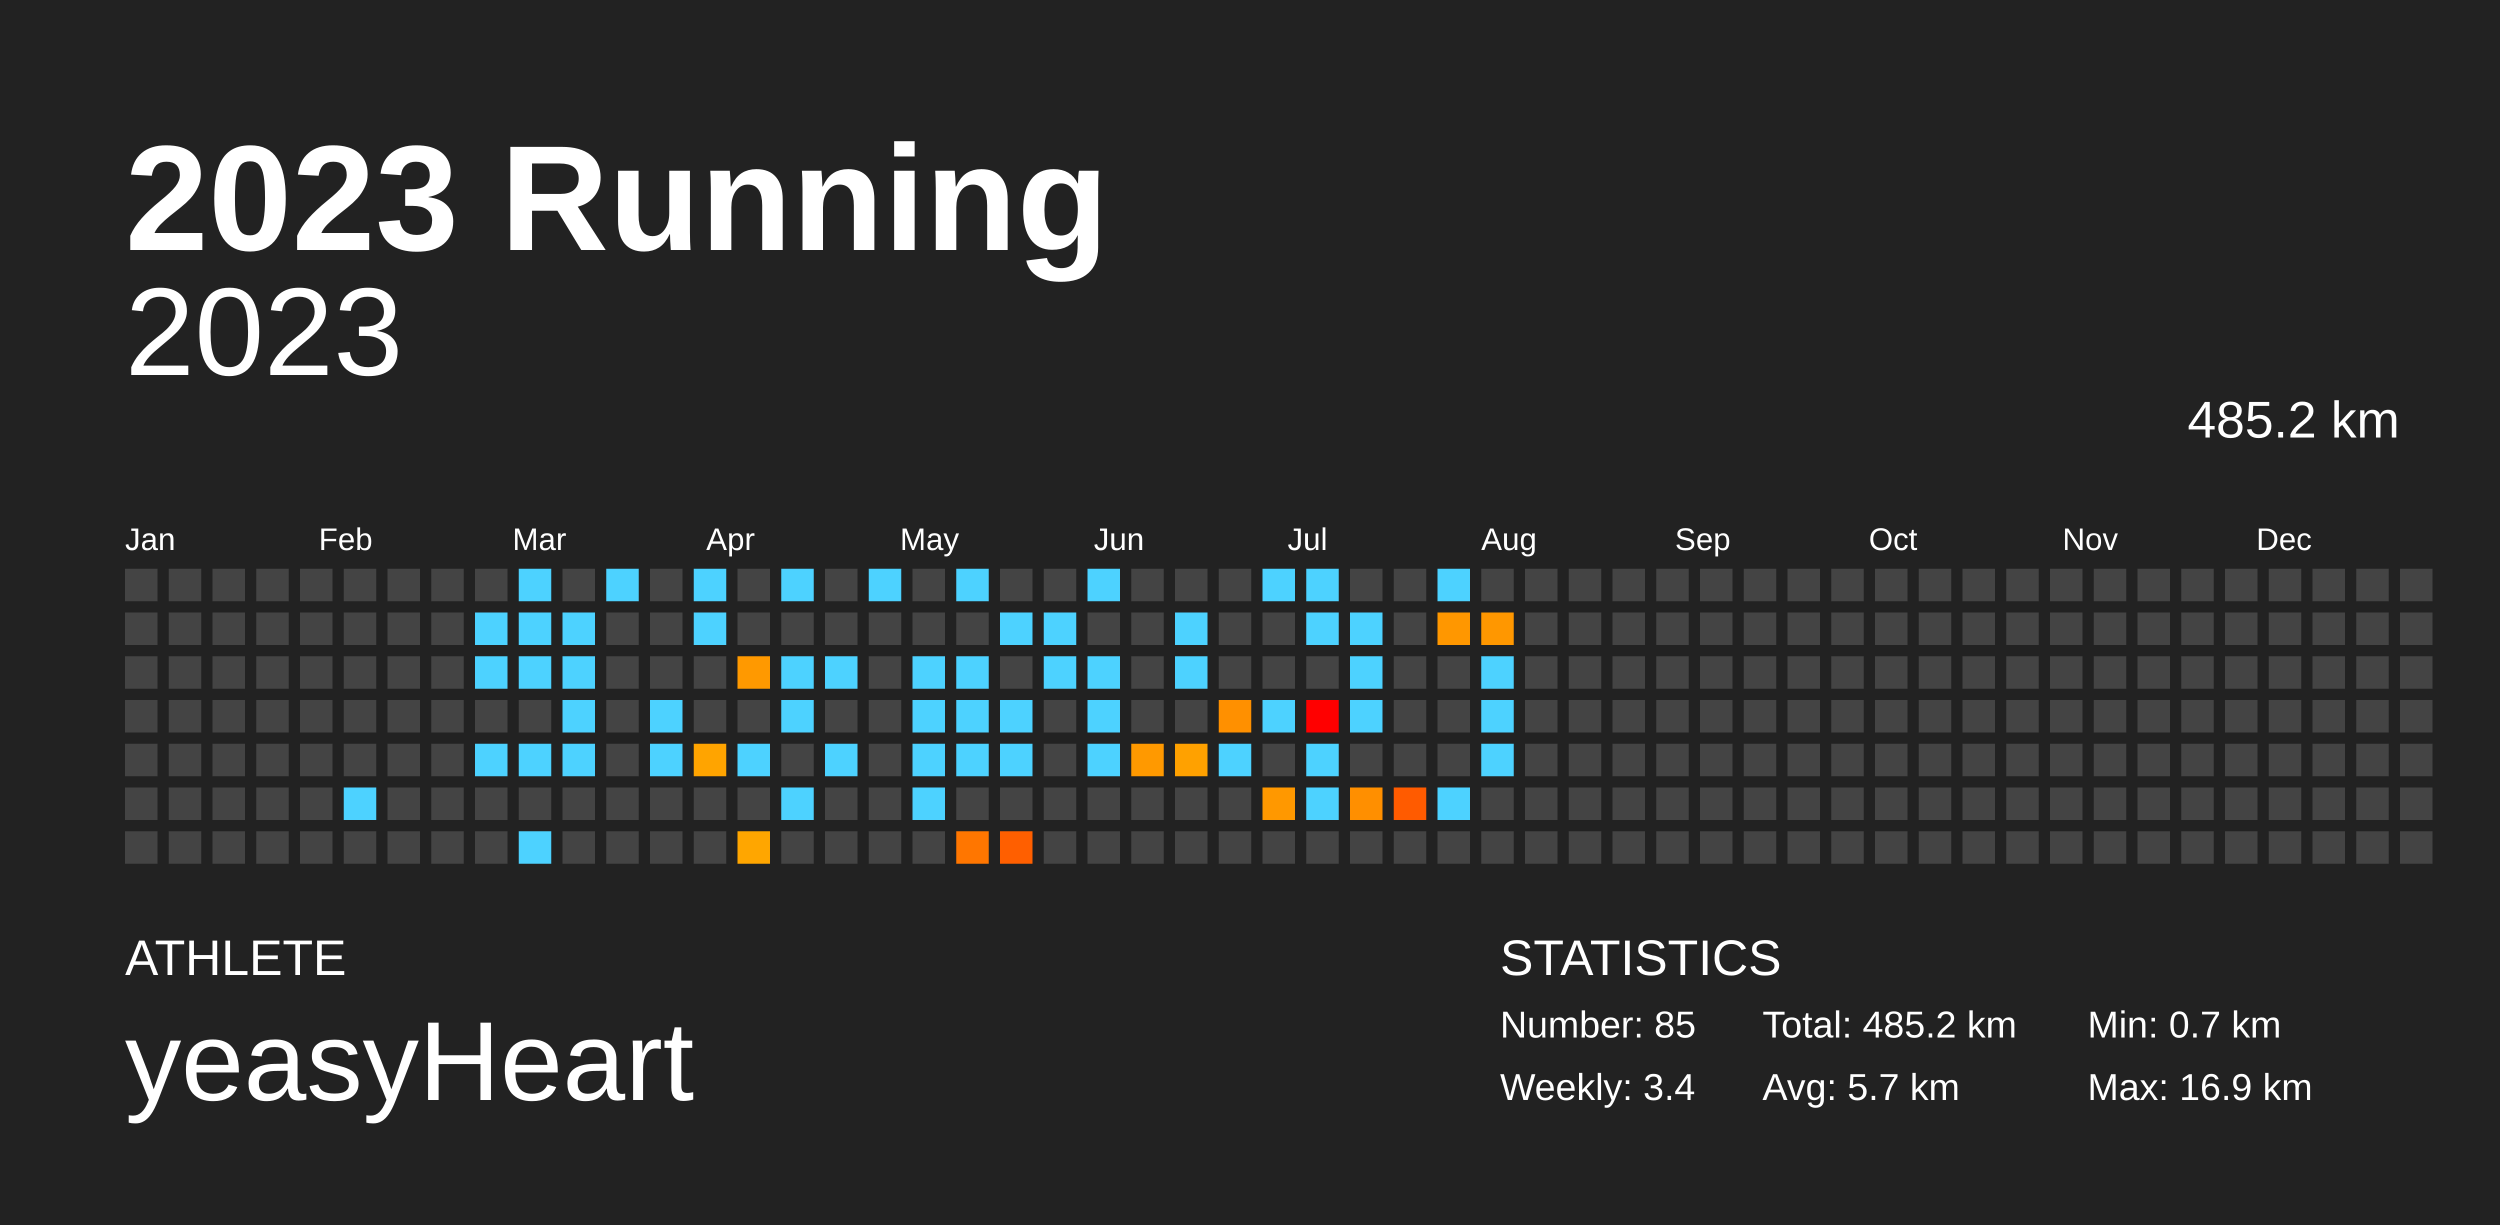
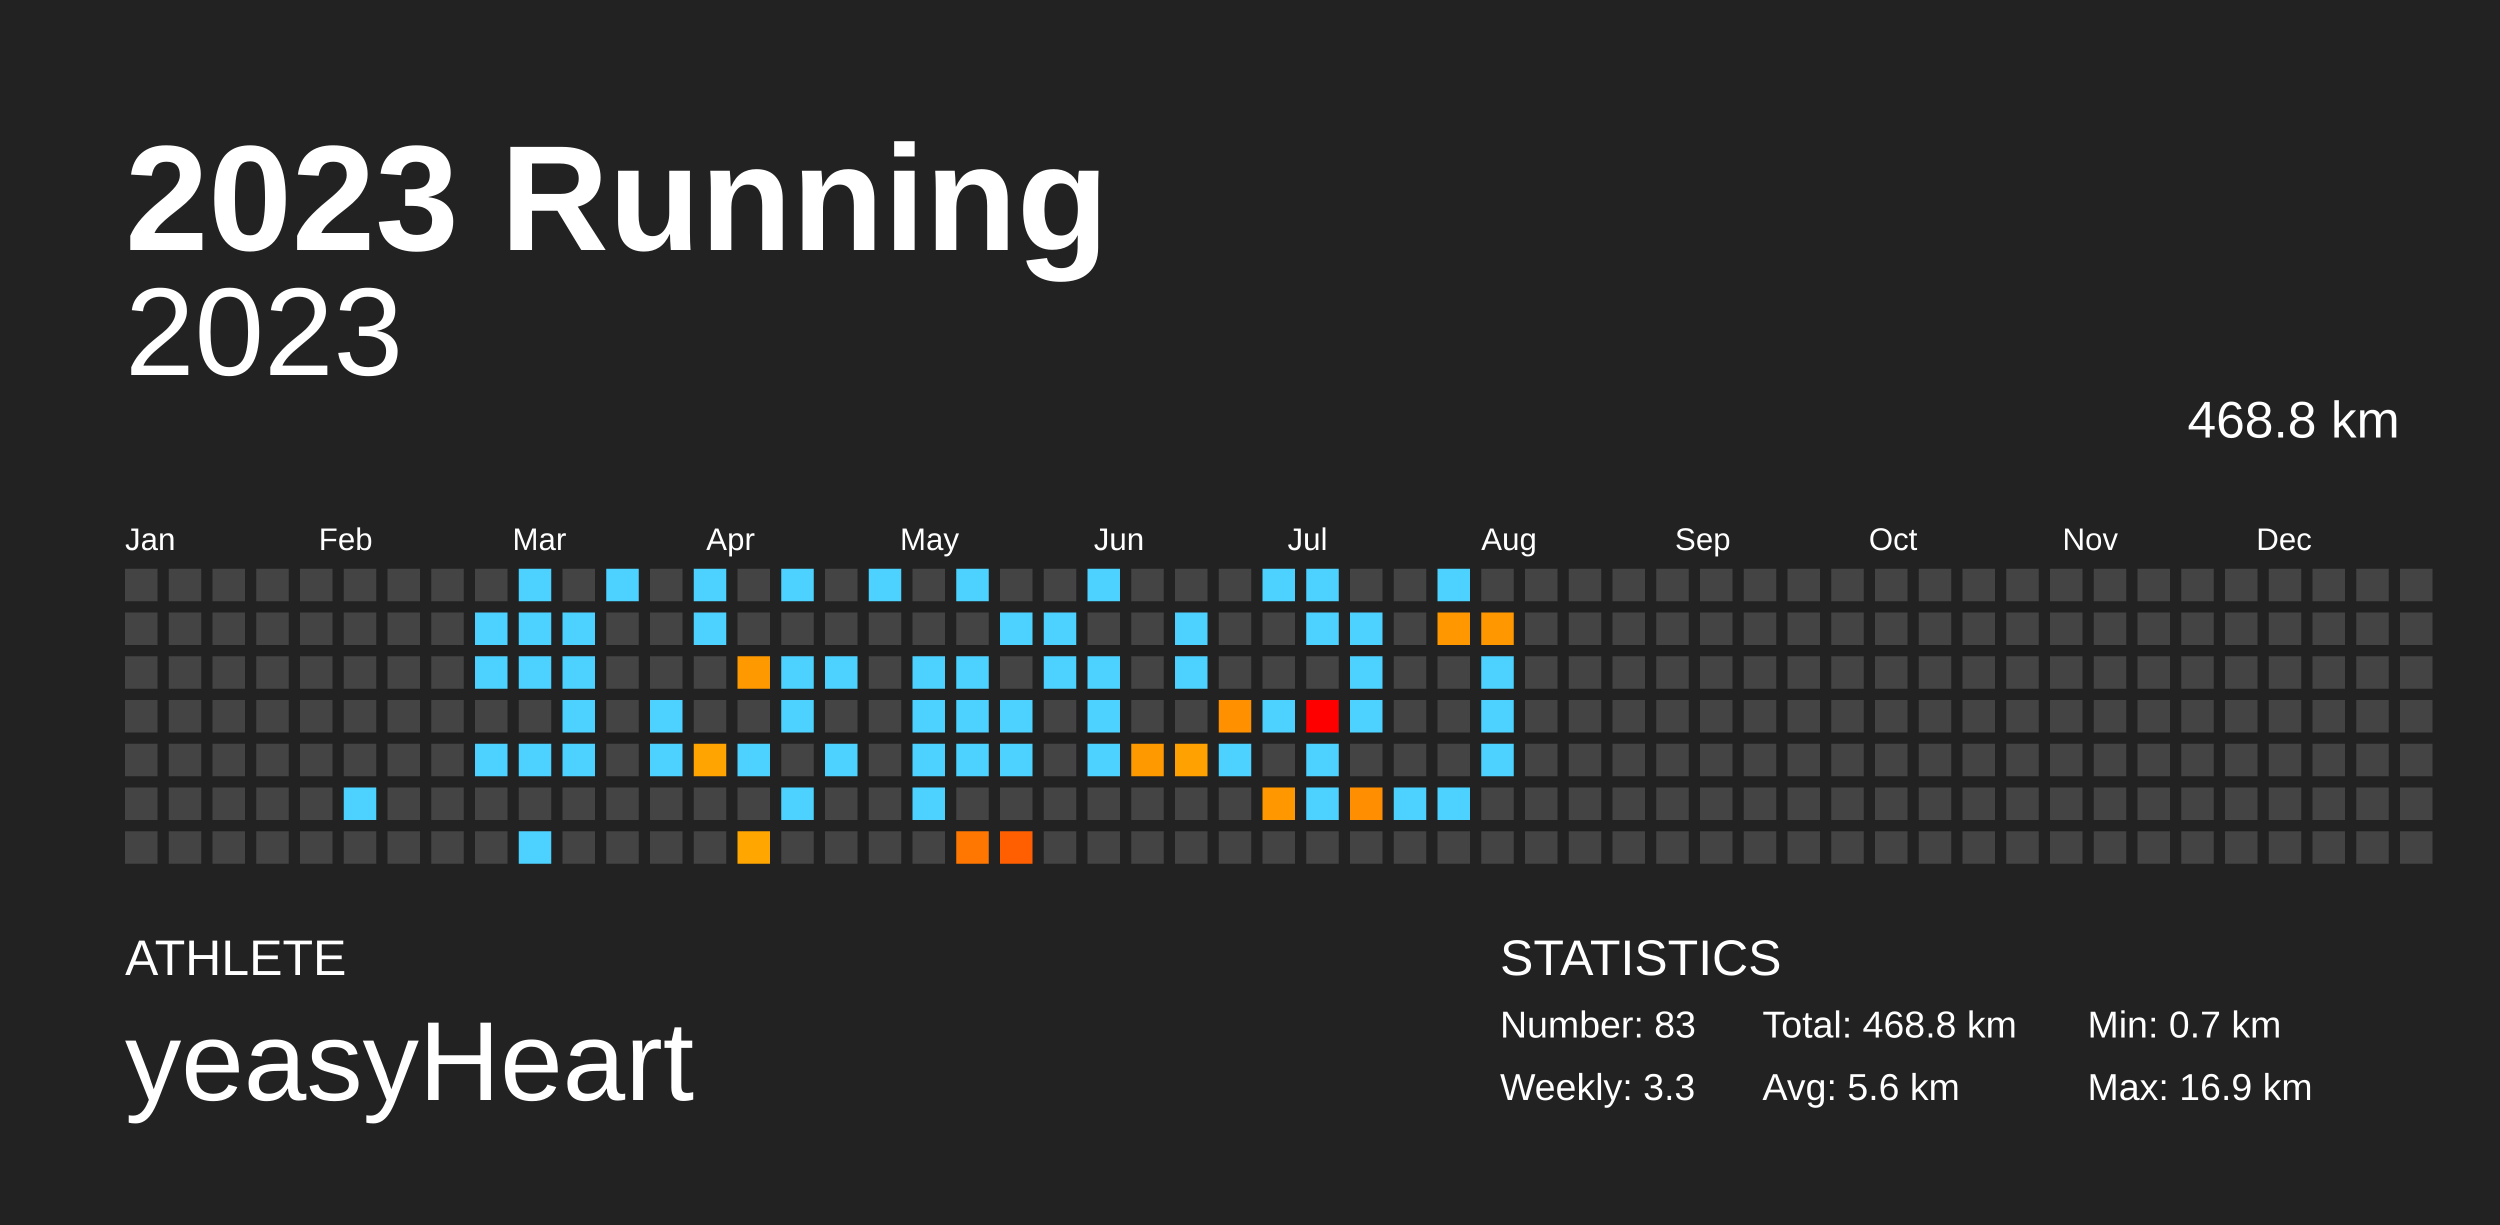
<svg xmlns="http://www.w3.org/2000/svg" baseProfile="full" height="98mm" version="1.1" viewBox="0,0,200,98" width="200mm">
  <defs />
  <rect fill="#222222" height="98" width="200" x="0" y="0" />
  <text fill="#FFFFFF" style="font-size:12px; font-family:Arial; font-weight:bold;" x="10" y="20">2023 Running</text>
  <text fill="#FFFFFF" style="font-size:4px; font-family:Arial" x="10" y="78">ATHLETE</text>
  <text fill="#FFFFFF" style="font-size:9px; font-family:Arial" x="10" y="88">yeasyHeart</text>
  <text fill="#FFFFFF" style="font-size:4px; font-family:Arial" x="120" y="78">STATISTICS</text>
-   <text fill="#FFFFFF" style="font-size:3px; font-family:Arial" x="120" y="83">Number: 85</text>
-   <text fill="#FFFFFF" style="font-size:3px; font-family:Arial" x="120" y="88">Weekly: 3.4</text>
-   <text fill="#FFFFFF" style="font-size:3px; font-family:Arial" x="141" y="83">Total: 485.2 km</text>
-   <text fill="#FFFFFF" style="font-size:3px; font-family:Arial" x="141" y="88">Avg: 5.7 km</text>
+   <text fill="#FFFFFF" style="font-size:3px; font-family:Arial" x="120" y="83">Number: 83</text>
+   <text fill="#FFFFFF" style="font-size:3px; font-family:Arial" x="120" y="88">Weekly: 3.3</text>
+   <text fill="#FFFFFF" style="font-size:3px; font-family:Arial" x="141" y="83">Total: 468.8 km</text>
+   <text fill="#FFFFFF" style="font-size:3px; font-family:Arial" x="141" y="88">Avg: 5.6 km</text>
  <text fill="#FFFFFF" style="font-size:3px; font-family:Arial" x="167" y="83">Min: 0.7 km</text>
  <text fill="#FFFFFF" style="font-size:3px; font-family:Arial" x="167" y="88">Max: 16.9 km</text>
  <text alignment-baseline="hanging" fill="#FFFFFF" style="font-size:10.0px; font-family:Arial;" x="10" y="30">2023</text>
-   <text alignment-baseline="hanging" fill="#FFFFFF" style="font-size:4.125px; font-family:Arial;" x="175" y="35">485.2 km</text>
+   <text alignment-baseline="hanging" fill="#FFFFFF" style="font-size:4.125px; font-family:Arial;" x="175" y="35">468.8 km</text>
  <text fill="#FFFFFF" style="font-size:2.5px; font-family:Arial" x="10.0" y="44">Jan</text>
  <text fill="#FFFFFF" style="font-size:2.5px; font-family:Arial" x="25.5" y="44">Feb</text>
  <text fill="#FFFFFF" style="font-size:2.5px; font-family:Arial" x="41.0" y="44">Mar</text>
  <text fill="#FFFFFF" style="font-size:2.5px; font-family:Arial" x="56.5" y="44">Apr</text>
  <text fill="#FFFFFF" style="font-size:2.5px; font-family:Arial" x="72.0" y="44">May</text>
  <text fill="#FFFFFF" style="font-size:2.5px; font-family:Arial" x="87.5" y="44">Jun</text>
  <text fill="#FFFFFF" style="font-size:2.5px; font-family:Arial" x="103.0" y="44">Jul</text>
  <text fill="#FFFFFF" style="font-size:2.5px; font-family:Arial" x="118.5" y="44">Aug</text>
  <text fill="#FFFFFF" style="font-size:2.5px; font-family:Arial" x="134.0" y="44">Sep</text>
  <text fill="#FFFFFF" style="font-size:2.5px; font-family:Arial" x="149.5" y="44">Oct</text>
  <text fill="#FFFFFF" style="font-size:2.5px; font-family:Arial" x="165.0" y="44">Nov</text>
  <text fill="#FFFFFF" style="font-size:2.5px; font-family:Arial" x="180.5" y="44">Dec</text>
  <rect fill="#444444" height="2.6" width="2.6" x="10.0" y="45.5" />
  <rect fill="#444444" height="2.6" width="2.6" x="10.0" y="49.0" />
  <rect fill="#444444" height="2.6" width="2.6" x="10.0" y="52.5" />
  <rect fill="#444444" height="2.6" width="2.6" x="10.0" y="56.0" />
  <rect fill="#444444" height="2.6" width="2.6" x="10.0" y="59.5" />
  <rect fill="#444444" height="2.6" width="2.6" x="10.0" y="63.0" />
  <rect fill="#444444" height="2.6" width="2.6" x="10.0" y="66.5" />
  <rect fill="#444444" height="2.6" width="2.6" x="13.5" y="45.5" />
  <rect fill="#444444" height="2.6" width="2.6" x="13.5" y="49.0" />
  <rect fill="#444444" height="2.6" width="2.6" x="13.5" y="52.5" />
  <rect fill="#444444" height="2.6" width="2.6" x="13.5" y="56.0" />
  <rect fill="#444444" height="2.6" width="2.6" x="13.5" y="59.5" />
  <rect fill="#444444" height="2.6" width="2.6" x="13.5" y="63.0" />
  <rect fill="#444444" height="2.6" width="2.6" x="13.5" y="66.5" />
  <rect fill="#444444" height="2.6" width="2.6" x="17.0" y="45.5" />
  <rect fill="#444444" height="2.6" width="2.6" x="17.0" y="49.0" />
  <rect fill="#444444" height="2.6" width="2.6" x="17.0" y="52.5" />
  <rect fill="#444444" height="2.6" width="2.6" x="17.0" y="56.0" />
  <rect fill="#444444" height="2.6" width="2.6" x="17.0" y="59.5" />
  <rect fill="#444444" height="2.6" width="2.6" x="17.0" y="63.0" />
  <rect fill="#444444" height="2.6" width="2.6" x="17.0" y="66.5" />
  <rect fill="#444444" height="2.6" width="2.6" x="20.5" y="45.5" />
  <rect fill="#444444" height="2.6" width="2.6" x="20.5" y="49.0" />
  <rect fill="#444444" height="2.6" width="2.6" x="20.5" y="52.5" />
  <rect fill="#444444" height="2.6" width="2.6" x="20.5" y="56.0" />
  <rect fill="#444444" height="2.6" width="2.6" x="20.5" y="59.5" />
  <rect fill="#444444" height="2.6" width="2.6" x="20.5" y="63.0" />
  <rect fill="#444444" height="2.6" width="2.6" x="20.5" y="66.5" />
  <rect fill="#444444" height="2.6" width="2.6" x="24.0" y="45.5" />
  <rect fill="#444444" height="2.6" width="2.6" x="24.0" y="49.0" />
  <rect fill="#444444" height="2.6" width="2.6" x="24.0" y="52.5" />
  <rect fill="#444444" height="2.6" width="2.6" x="24.0" y="56.0" />
  <rect fill="#444444" height="2.6" width="2.6" x="24.0" y="59.5" />
  <rect fill="#444444" height="2.6" width="2.6" x="24.0" y="63.0" />
  <rect fill="#444444" height="2.6" width="2.6" x="24.0" y="66.5" />
  <rect fill="#444444" height="2.6" width="2.6" x="27.5" y="45.5" />
  <rect fill="#444444" height="2.6" width="2.6" x="27.5" y="49.0" />
  <rect fill="#444444" height="2.6" width="2.6" x="27.5" y="52.5" />
  <rect fill="#444444" height="2.6" width="2.6" x="27.5" y="56.0" />
  <rect fill="#444444" height="2.6" width="2.6" x="27.5" y="59.5" />
  <rect fill="#4dd2ff" height="2.6" width="2.6" x="27.5" y="63.0" />
  <rect fill="#444444" height="2.6" width="2.6" x="27.5" y="66.5" />
  <rect fill="#444444" height="2.6" width="2.6" x="31.0" y="45.5" />
  <rect fill="#444444" height="2.6" width="2.6" x="31.0" y="49.0" />
  <rect fill="#444444" height="2.6" width="2.6" x="31.0" y="52.5" />
  <rect fill="#444444" height="2.6" width="2.6" x="31.0" y="56.0" />
  <rect fill="#444444" height="2.6" width="2.6" x="31.0" y="59.5" />
  <rect fill="#444444" height="2.6" width="2.6" x="31.0" y="63.0" />
  <rect fill="#444444" height="2.6" width="2.6" x="31.0" y="66.5" />
  <rect fill="#444444" height="2.6" width="2.6" x="34.5" y="45.5" />
  <rect fill="#444444" height="2.6" width="2.6" x="34.5" y="49.0" />
  <rect fill="#444444" height="2.6" width="2.6" x="34.5" y="52.5" />
  <rect fill="#444444" height="2.6" width="2.6" x="34.5" y="56.0" />
  <rect fill="#444444" height="2.6" width="2.6" x="34.5" y="59.5" />
  <rect fill="#444444" height="2.6" width="2.6" x="34.5" y="63.0" />
  <rect fill="#444444" height="2.6" width="2.6" x="34.5" y="66.5" />
  <rect fill="#444444" height="2.6" width="2.6" x="38.0" y="45.5" />
  <rect fill="#4dd2ff" height="2.6" width="2.6" x="38.0" y="49.0" />
  <rect fill="#4dd2ff" height="2.6" width="2.6" x="38.0" y="52.5" />
  <rect fill="#444444" height="2.6" width="2.6" x="38.0" y="56.0" />
  <rect fill="#4dd2ff" height="2.6" width="2.6" x="38.0" y="59.5" />
  <rect fill="#444444" height="2.6" width="2.6" x="38.0" y="63.0" />
  <rect fill="#444444" height="2.6" width="2.6" x="38.0" y="66.5" />
  <rect fill="#4dd2ff" height="2.6" width="2.6" x="41.5" y="45.5" />
  <rect fill="#4dd2ff" height="2.6" width="2.6" x="41.5" y="49.0" />
  <rect fill="#4dd2ff" height="2.6" width="2.6" x="41.5" y="52.5" />
  <rect fill="#444444" height="2.6" width="2.6" x="41.5" y="56.0" />
  <rect fill="#4dd2ff" height="2.6" width="2.6" x="41.5" y="59.5" />
  <rect fill="#444444" height="2.6" width="2.6" x="41.5" y="63.0" />
  <rect fill="#4dd2ff" height="2.6" width="2.6" x="41.5" y="66.5" />
  <rect fill="#444444" height="2.6" width="2.6" x="45.0" y="45.5" />
  <rect fill="#4dd2ff" height="2.6" width="2.6" x="45.0" y="49.0" />
  <rect fill="#4dd2ff" height="2.6" width="2.6" x="45.0" y="52.5" />
  <rect fill="#4dd2ff" height="2.6" width="2.6" x="45.0" y="56.0" />
  <rect fill="#4dd2ff" height="2.6" width="2.6" x="45.0" y="59.5" />
  <rect fill="#444444" height="2.6" width="2.6" x="45.0" y="63.0" />
  <rect fill="#444444" height="2.6" width="2.6" x="45.0" y="66.5" />
  <rect fill="#4dd2ff" height="2.6" width="2.6" x="48.5" y="45.5" />
  <rect fill="#444444" height="2.6" width="2.6" x="48.5" y="49.0" />
  <rect fill="#444444" height="2.6" width="2.6" x="48.5" y="52.5" />
  <rect fill="#444444" height="2.6" width="2.6" x="48.5" y="56.0" />
  <rect fill="#444444" height="2.6" width="2.6" x="48.5" y="59.5" />
  <rect fill="#444444" height="2.6" width="2.6" x="48.5" y="63.0" />
  <rect fill="#444444" height="2.6" width="2.6" x="48.5" y="66.5" />
  <rect fill="#444444" height="2.6" width="2.6" x="52.0" y="45.5" />
  <rect fill="#444444" height="2.6" width="2.6" x="52.0" y="49.0" />
  <rect fill="#444444" height="2.6" width="2.6" x="52.0" y="52.5" />
  <rect fill="#4dd2ff" height="2.6" width="2.6" x="52.0" y="56.0" />
  <rect fill="#4dd2ff" height="2.6" width="2.6" x="52.0" y="59.5" />
  <rect fill="#444444" height="2.6" width="2.6" x="52.0" y="63.0" />
  <rect fill="#444444" height="2.6" width="2.6" x="52.0" y="66.5" />
  <rect fill="#4dd2ff" height="2.6" width="2.6" x="55.5" y="45.5" />
  <rect fill="#4dd2ff" height="2.6" width="2.6" x="55.5" y="49.0" />
  <rect fill="#444444" height="2.6" width="2.6" x="55.5" y="52.5" />
  <rect fill="#444444" height="2.6" width="2.6" x="55.5" y="56.0" />
  <rect fill="#ffa400" height="2.6" width="2.6" x="55.5" y="59.5" />
  <rect fill="#444444" height="2.6" width="2.6" x="55.5" y="63.0" />
  <rect fill="#444444" height="2.6" width="2.6" x="55.5" y="66.5" />
  <rect fill="#444444" height="2.6" width="2.6" x="59.0" y="45.5" />
  <rect fill="#444444" height="2.6" width="2.6" x="59.0" y="49.0" />
  <rect fill="#ff9900" height="2.6" width="2.6" x="59.0" y="52.5" />
  <rect fill="#444444" height="2.6" width="2.6" x="59.0" y="56.0" />
  <rect fill="#4dd2ff" height="2.6" width="2.6" x="59.0" y="59.5" />
  <rect fill="#444444" height="2.6" width="2.6" x="59.0" y="63.0" />
  <rect fill="#ffa600" height="2.6" width="2.6" x="59.0" y="66.5" />
  <rect fill="#4dd2ff" height="2.6" width="2.6" x="62.5" y="45.5" />
  <rect fill="#444444" height="2.6" width="2.6" x="62.5" y="49.0" />
  <rect fill="#4dd2ff" height="2.6" width="2.6" x="62.5" y="52.5" />
  <rect fill="#4dd2ff" height="2.6" width="2.6" x="62.5" y="56.0" />
  <rect fill="#444444" height="2.6" width="2.6" x="62.5" y="59.5" />
  <rect fill="#4dd2ff" height="2.6" width="2.6" x="62.5" y="63.0" />
  <rect fill="#444444" height="2.6" width="2.6" x="62.5" y="66.5" />
  <rect fill="#444444" height="2.6" width="2.6" x="66.0" y="45.5" />
  <rect fill="#444444" height="2.6" width="2.6" x="66.0" y="49.0" />
  <rect fill="#4dd2ff" height="2.6" width="2.6" x="66.0" y="52.5" />
  <rect fill="#444444" height="2.6" width="2.6" x="66.0" y="56.0" />
  <rect fill="#4dd2ff" height="2.6" width="2.6" x="66.0" y="59.5" />
  <rect fill="#444444" height="2.6" width="2.6" x="66.0" y="63.0" />
  <rect fill="#444444" height="2.6" width="2.6" x="66.0" y="66.5" />
  <rect fill="#4dd2ff" height="2.6" width="2.6" x="69.5" y="45.5" />
  <rect fill="#444444" height="2.6" width="2.6" x="69.5" y="49.0" />
  <rect fill="#444444" height="2.6" width="2.6" x="69.5" y="52.5" />
  <rect fill="#444444" height="2.6" width="2.6" x="69.5" y="56.0" />
  <rect fill="#444444" height="2.6" width="2.6" x="69.5" y="59.5" />
  <rect fill="#444444" height="2.6" width="2.6" x="69.5" y="63.0" />
  <rect fill="#444444" height="2.6" width="2.6" x="69.5" y="66.5" />
  <rect fill="#444444" height="2.6" width="2.6" x="73.0" y="45.5" />
  <rect fill="#444444" height="2.6" width="2.6" x="73.0" y="49.0" />
  <rect fill="#4dd2ff" height="2.6" width="2.6" x="73.0" y="52.5" />
  <rect fill="#4dd2ff" height="2.6" width="2.6" x="73.0" y="56.0" />
  <rect fill="#4dd2ff" height="2.6" width="2.6" x="73.0" y="59.5" />
  <rect fill="#4dd2ff" height="2.6" width="2.6" x="73.0" y="63.0" />
  <rect fill="#444444" height="2.6" width="2.6" x="73.0" y="66.5" />
  <rect fill="#4dd2ff" height="2.6" width="2.6" x="76.5" y="45.5" />
  <rect fill="#444444" height="2.6" width="2.6" x="76.5" y="49.0" />
  <rect fill="#4dd2ff" height="2.6" width="2.6" x="76.5" y="52.5" />
  <rect fill="#4dd2ff" height="2.6" width="2.6" x="76.5" y="56.0" />
  <rect fill="#4dd2ff" height="2.6" width="2.6" x="76.5" y="59.5" />
  <rect fill="#444444" height="2.6" width="2.6" x="76.5" y="63.0" />
  <rect fill="#ff7600" height="2.6" width="2.6" x="76.5" y="66.5" />
  <rect fill="#444444" height="2.6" width="2.6" x="80.0" y="45.5" />
  <rect fill="#4dd2ff" height="2.6" width="2.6" x="80.0" y="49.0" />
  <rect fill="#444444" height="2.6" width="2.6" x="80.0" y="52.5" />
  <rect fill="#4dd2ff" height="2.6" width="2.6" x="80.0" y="56.0" />
  <rect fill="#4dd2ff" height="2.6" width="2.6" x="80.0" y="59.5" />
  <rect fill="#444444" height="2.6" width="2.6" x="80.0" y="63.0" />
  <rect fill="#ff5f00" height="2.6" width="2.6" x="80.0" y="66.5" />
  <rect fill="#444444" height="2.6" width="2.6" x="83.5" y="45.5" />
  <rect fill="#4dd2ff" height="2.6" width="2.6" x="83.5" y="49.0" />
  <rect fill="#4dd2ff" height="2.6" width="2.6" x="83.5" y="52.5" />
  <rect fill="#444444" height="2.6" width="2.6" x="83.5" y="56.0" />
  <rect fill="#444444" height="2.6" width="2.6" x="83.5" y="59.5" />
  <rect fill="#444444" height="2.6" width="2.6" x="83.5" y="63.0" />
  <rect fill="#444444" height="2.6" width="2.6" x="83.5" y="66.5" />
  <rect fill="#4dd2ff" height="2.6" width="2.6" x="87.0" y="45.5" />
  <rect fill="#444444" height="2.6" width="2.6" x="87.0" y="49.0" />
  <rect fill="#4dd2ff" height="2.6" width="2.6" x="87.0" y="52.5" />
  <rect fill="#4dd2ff" height="2.6" width="2.6" x="87.0" y="56.0" />
  <rect fill="#4dd2ff" height="2.6" width="2.6" x="87.0" y="59.5" />
  <rect fill="#444444" height="2.6" width="2.6" x="87.0" y="63.0" />
  <rect fill="#444444" height="2.6" width="2.6" x="87.0" y="66.5" />
  <rect fill="#444444" height="2.6" width="2.6" x="90.5" y="45.5" />
  <rect fill="#444444" height="2.6" width="2.6" x="90.5" y="49.0" />
  <rect fill="#444444" height="2.6" width="2.6" x="90.5" y="52.5" />
  <rect fill="#444444" height="2.6" width="2.6" x="90.5" y="56.0" />
  <rect fill="#ff9900" height="2.6" width="2.6" x="90.5" y="59.5" />
  <rect fill="#444444" height="2.6" width="2.6" x="90.5" y="63.0" />
  <rect fill="#444444" height="2.6" width="2.6" x="90.5" y="66.5" />
  <rect fill="#444444" height="2.6" width="2.6" x="94.0" y="45.5" />
  <rect fill="#4dd2ff" height="2.6" width="2.6" x="94.0" y="49.0" />
  <rect fill="#4dd2ff" height="2.6" width="2.6" x="94.0" y="52.5" />
  <rect fill="#444444" height="2.6" width="2.6" x="94.0" y="56.0" />
  <rect fill="#ffa100" height="2.6" width="2.6" x="94.0" y="59.5" />
  <rect fill="#444444" height="2.6" width="2.6" x="94.0" y="63.0" />
  <rect fill="#444444" height="2.6" width="2.6" x="94.0" y="66.5" />
  <rect fill="#444444" height="2.6" width="2.6" x="97.5" y="45.5" />
  <rect fill="#444444" height="2.6" width="2.6" x="97.5" y="49.0" />
  <rect fill="#444444" height="2.6" width="2.6" x="97.5" y="52.5" />
  <rect fill="#ff9000" height="2.6" width="2.6" x="97.5" y="56.0" />
  <rect fill="#4dd2ff" height="2.6" width="2.6" x="97.5" y="59.5" />
  <rect fill="#444444" height="2.6" width="2.6" x="97.5" y="63.0" />
  <rect fill="#444444" height="2.6" width="2.6" x="97.5" y="66.5" />
  <rect fill="#4dd2ff" height="2.6" width="2.6" x="101.0" y="45.5" />
  <rect fill="#444444" height="2.6" width="2.6" x="101.0" y="49.0" />
  <rect fill="#444444" height="2.6" width="2.6" x="101.0" y="52.5" />
  <rect fill="#4dd2ff" height="2.6" width="2.6" x="101.0" y="56.0" />
  <rect fill="#444444" height="2.6" width="2.6" x="101.0" y="59.5" />
  <rect fill="#ff9800" height="2.6" width="2.6" x="101.0" y="63.0" />
  <rect fill="#444444" height="2.6" width="2.6" x="101.0" y="66.5" />
  <rect fill="#4dd2ff" height="2.6" width="2.6" x="104.5" y="45.5" />
  <rect fill="#4dd2ff" height="2.6" width="2.6" x="104.5" y="49.0" />
  <rect fill="#444444" height="2.6" width="2.6" x="104.5" y="52.5" />
  <rect fill="red" height="2.6" width="2.6" x="104.5" y="56.0" />
  <rect fill="#4dd2ff" height="2.6" width="2.6" x="104.5" y="59.5" />
  <rect fill="#4dd2ff" height="2.6" width="2.6" x="104.5" y="63.0" />
  <rect fill="#444444" height="2.6" width="2.6" x="104.5" y="66.5" />
  <rect fill="#444444" height="2.6" width="2.6" x="108.0" y="45.5" />
  <rect fill="#4dd2ff" height="2.6" width="2.6" x="108.0" y="49.0" />
  <rect fill="#4dd2ff" height="2.6" width="2.6" x="108.0" y="52.5" />
  <rect fill="#4dd2ff" height="2.6" width="2.6" x="108.0" y="56.0" />
  <rect fill="#444444" height="2.6" width="2.6" x="108.0" y="59.5" />
  <rect fill="#ff8f00" height="2.6" width="2.6" x="108.0" y="63.0" />
  <rect fill="#444444" height="2.6" width="2.6" x="108.0" y="66.5" />
  <rect fill="#444444" height="2.6" width="2.6" x="111.5" y="45.5" />
  <rect fill="#444444" height="2.6" width="2.6" x="111.5" y="49.0" />
  <rect fill="#444444" height="2.6" width="2.6" x="111.5" y="52.5" />
  <rect fill="#444444" height="2.6" width="2.6" x="111.5" y="56.0" />
  <rect fill="#444444" height="2.6" width="2.6" x="111.5" y="59.5" />
-   <rect fill="#ff5b00" height="2.6" width="2.6" x="111.5" y="63.0" />
+   <rect fill="#4dd2ff" height="2.6" width="2.6" x="111.5" y="63.0" />
  <rect fill="#444444" height="2.6" width="2.6" x="111.5" y="66.5" />
  <rect fill="#4dd2ff" height="2.6" width="2.6" x="115.0" y="45.5" />
  <rect fill="#ff9700" height="2.6" width="2.6" x="115.0" y="49.0" />
  <rect fill="#444444" height="2.6" width="2.6" x="115.0" y="52.5" />
  <rect fill="#444444" height="2.6" width="2.6" x="115.0" y="56.0" />
  <rect fill="#444444" height="2.6" width="2.6" x="115.0" y="59.5" />
  <rect fill="#4dd2ff" height="2.6" width="2.6" x="115.0" y="63.0" />
  <rect fill="#444444" height="2.6" width="2.6" x="115.0" y="66.5" />
  <rect fill="#444444" height="2.6" width="2.6" x="118.5" y="45.5" />
  <rect fill="#ff9700" height="2.6" width="2.6" x="118.5" y="49.0" />
  <rect fill="#4dd2ff" height="2.6" width="2.6" x="118.5" y="52.5" />
  <rect fill="#4dd2ff" height="2.6" width="2.6" x="118.5" y="56.0" />
  <rect fill="#4dd2ff" height="2.6" width="2.6" x="118.5" y="59.5" />
  <rect fill="#444444" height="2.6" width="2.6" x="118.5" y="63.0" />
  <rect fill="#444444" height="2.6" width="2.6" x="118.5" y="66.5" />
  <rect fill="#444444" height="2.6" width="2.6" x="122.0" y="45.5" />
  <rect fill="#444444" height="2.6" width="2.6" x="122.0" y="49.0" />
  <rect fill="#444444" height="2.6" width="2.6" x="122.0" y="52.5" />
  <rect fill="#444444" height="2.6" width="2.6" x="122.0" y="56.0" />
  <rect fill="#444444" height="2.6" width="2.6" x="122.0" y="59.5" />
  <rect fill="#444444" height="2.6" width="2.6" x="122.0" y="63.0" />
  <rect fill="#444444" height="2.6" width="2.6" x="122.0" y="66.5" />
  <rect fill="#444444" height="2.6" width="2.6" x="125.5" y="45.5" />
  <rect fill="#444444" height="2.6" width="2.6" x="125.5" y="49.0" />
  <rect fill="#444444" height="2.6" width="2.6" x="125.5" y="52.5" />
  <rect fill="#444444" height="2.6" width="2.6" x="125.5" y="56.0" />
  <rect fill="#444444" height="2.6" width="2.6" x="125.5" y="59.5" />
  <rect fill="#444444" height="2.6" width="2.6" x="125.5" y="63.0" />
  <rect fill="#444444" height="2.6" width="2.6" x="125.5" y="66.5" />
  <rect fill="#444444" height="2.6" width="2.6" x="129.0" y="45.5" />
  <rect fill="#444444" height="2.6" width="2.6" x="129.0" y="49.0" />
  <rect fill="#444444" height="2.6" width="2.6" x="129.0" y="52.5" />
  <rect fill="#444444" height="2.6" width="2.6" x="129.0" y="56.0" />
  <rect fill="#444444" height="2.6" width="2.6" x="129.0" y="59.5" />
  <rect fill="#444444" height="2.6" width="2.6" x="129.0" y="63.0" />
  <rect fill="#444444" height="2.6" width="2.6" x="129.0" y="66.5" />
  <rect fill="#444444" height="2.6" width="2.6" x="132.5" y="45.5" />
  <rect fill="#444444" height="2.6" width="2.6" x="132.5" y="49.0" />
  <rect fill="#444444" height="2.6" width="2.6" x="132.5" y="52.5" />
  <rect fill="#444444" height="2.6" width="2.6" x="132.5" y="56.0" />
  <rect fill="#444444" height="2.6" width="2.6" x="132.5" y="59.5" />
  <rect fill="#444444" height="2.6" width="2.6" x="132.5" y="63.0" />
  <rect fill="#444444" height="2.6" width="2.6" x="132.5" y="66.5" />
  <rect fill="#444444" height="2.6" width="2.6" x="136.0" y="45.5" />
  <rect fill="#444444" height="2.6" width="2.6" x="136.0" y="49.0" />
  <rect fill="#444444" height="2.6" width="2.6" x="136.0" y="52.5" />
  <rect fill="#444444" height="2.6" width="2.6" x="136.0" y="56.0" />
  <rect fill="#444444" height="2.6" width="2.6" x="136.0" y="59.5" />
  <rect fill="#444444" height="2.6" width="2.6" x="136.0" y="63.0" />
  <rect fill="#444444" height="2.6" width="2.6" x="136.0" y="66.5" />
  <rect fill="#444444" height="2.6" width="2.6" x="139.5" y="45.5" />
  <rect fill="#444444" height="2.6" width="2.6" x="139.5" y="49.0" />
  <rect fill="#444444" height="2.6" width="2.6" x="139.5" y="52.5" />
  <rect fill="#444444" height="2.6" width="2.6" x="139.5" y="56.0" />
  <rect fill="#444444" height="2.6" width="2.6" x="139.5" y="59.5" />
  <rect fill="#444444" height="2.6" width="2.6" x="139.5" y="63.0" />
  <rect fill="#444444" height="2.6" width="2.6" x="139.5" y="66.5" />
  <rect fill="#444444" height="2.6" width="2.6" x="143.0" y="45.5" />
  <rect fill="#444444" height="2.6" width="2.6" x="143.0" y="49.0" />
  <rect fill="#444444" height="2.6" width="2.6" x="143.0" y="52.5" />
  <rect fill="#444444" height="2.6" width="2.6" x="143.0" y="56.0" />
  <rect fill="#444444" height="2.6" width="2.6" x="143.0" y="59.5" />
  <rect fill="#444444" height="2.6" width="2.6" x="143.0" y="63.0" />
  <rect fill="#444444" height="2.6" width="2.6" x="143.0" y="66.5" />
  <rect fill="#444444" height="2.6" width="2.6" x="146.5" y="45.5" />
  <rect fill="#444444" height="2.6" width="2.6" x="146.5" y="49.0" />
  <rect fill="#444444" height="2.6" width="2.6" x="146.5" y="52.5" />
  <rect fill="#444444" height="2.6" width="2.6" x="146.5" y="56.0" />
  <rect fill="#444444" height="2.6" width="2.6" x="146.5" y="59.5" />
  <rect fill="#444444" height="2.6" width="2.6" x="146.5" y="63.0" />
  <rect fill="#444444" height="2.6" width="2.6" x="146.5" y="66.5" />
  <rect fill="#444444" height="2.6" width="2.6" x="150.0" y="45.5" />
  <rect fill="#444444" height="2.6" width="2.6" x="150.0" y="49.0" />
  <rect fill="#444444" height="2.6" width="2.6" x="150.0" y="52.5" />
  <rect fill="#444444" height="2.6" width="2.6" x="150.0" y="56.0" />
  <rect fill="#444444" height="2.6" width="2.6" x="150.0" y="59.5" />
  <rect fill="#444444" height="2.6" width="2.6" x="150.0" y="63.0" />
  <rect fill="#444444" height="2.6" width="2.6" x="150.0" y="66.5" />
  <rect fill="#444444" height="2.6" width="2.6" x="153.5" y="45.5" />
  <rect fill="#444444" height="2.6" width="2.6" x="153.5" y="49.0" />
  <rect fill="#444444" height="2.6" width="2.6" x="153.5" y="52.5" />
  <rect fill="#444444" height="2.6" width="2.6" x="153.5" y="56.0" />
  <rect fill="#444444" height="2.6" width="2.6" x="153.5" y="59.5" />
  <rect fill="#444444" height="2.6" width="2.6" x="153.5" y="63.0" />
  <rect fill="#444444" height="2.6" width="2.6" x="153.5" y="66.5" />
  <rect fill="#444444" height="2.6" width="2.6" x="157.0" y="45.5" />
  <rect fill="#444444" height="2.6" width="2.6" x="157.0" y="49.0" />
  <rect fill="#444444" height="2.6" width="2.6" x="157.0" y="52.5" />
  <rect fill="#444444" height="2.6" width="2.6" x="157.0" y="56.0" />
  <rect fill="#444444" height="2.6" width="2.6" x="157.0" y="59.5" />
  <rect fill="#444444" height="2.6" width="2.6" x="157.0" y="63.0" />
  <rect fill="#444444" height="2.6" width="2.6" x="157.0" y="66.5" />
  <rect fill="#444444" height="2.6" width="2.6" x="160.5" y="45.5" />
  <rect fill="#444444" height="2.6" width="2.6" x="160.5" y="49.0" />
  <rect fill="#444444" height="2.6" width="2.6" x="160.5" y="52.5" />
  <rect fill="#444444" height="2.6" width="2.6" x="160.5" y="56.0" />
  <rect fill="#444444" height="2.6" width="2.6" x="160.5" y="59.5" />
  <rect fill="#444444" height="2.6" width="2.6" x="160.5" y="63.0" />
  <rect fill="#444444" height="2.6" width="2.6" x="160.5" y="66.5" />
  <rect fill="#444444" height="2.6" width="2.6" x="164.0" y="45.5" />
  <rect fill="#444444" height="2.6" width="2.6" x="164.0" y="49.0" />
  <rect fill="#444444" height="2.6" width="2.6" x="164.0" y="52.5" />
  <rect fill="#444444" height="2.6" width="2.6" x="164.0" y="56.0" />
  <rect fill="#444444" height="2.6" width="2.6" x="164.0" y="59.5" />
  <rect fill="#444444" height="2.6" width="2.6" x="164.0" y="63.0" />
  <rect fill="#444444" height="2.6" width="2.6" x="164.0" y="66.5" />
  <rect fill="#444444" height="2.6" width="2.6" x="167.5" y="45.5" />
  <rect fill="#444444" height="2.6" width="2.6" x="167.5" y="49.0" />
  <rect fill="#444444" height="2.6" width="2.6" x="167.5" y="52.5" />
  <rect fill="#444444" height="2.6" width="2.6" x="167.5" y="56.0" />
  <rect fill="#444444" height="2.6" width="2.6" x="167.5" y="59.5" />
  <rect fill="#444444" height="2.6" width="2.6" x="167.5" y="63.0" />
  <rect fill="#444444" height="2.6" width="2.6" x="167.5" y="66.5" />
  <rect fill="#444444" height="2.6" width="2.6" x="171.0" y="45.5" />
  <rect fill="#444444" height="2.6" width="2.6" x="171.0" y="49.0" />
  <rect fill="#444444" height="2.6" width="2.6" x="171.0" y="52.5" />
  <rect fill="#444444" height="2.6" width="2.6" x="171.0" y="56.0" />
  <rect fill="#444444" height="2.6" width="2.6" x="171.0" y="59.5" />
  <rect fill="#444444" height="2.6" width="2.6" x="171.0" y="63.0" />
  <rect fill="#444444" height="2.6" width="2.6" x="171.0" y="66.5" />
  <rect fill="#444444" height="2.6" width="2.6" x="174.5" y="45.5" />
  <rect fill="#444444" height="2.6" width="2.6" x="174.5" y="49.0" />
  <rect fill="#444444" height="2.6" width="2.6" x="174.5" y="52.5" />
  <rect fill="#444444" height="2.6" width="2.6" x="174.5" y="56.0" />
  <rect fill="#444444" height="2.6" width="2.6" x="174.5" y="59.5" />
  <rect fill="#444444" height="2.6" width="2.6" x="174.5" y="63.0" />
  <rect fill="#444444" height="2.6" width="2.6" x="174.5" y="66.5" />
  <rect fill="#444444" height="2.6" width="2.6" x="178.0" y="45.5" />
  <rect fill="#444444" height="2.6" width="2.6" x="178.0" y="49.0" />
  <rect fill="#444444" height="2.6" width="2.6" x="178.0" y="52.5" />
  <rect fill="#444444" height="2.6" width="2.6" x="178.0" y="56.0" />
  <rect fill="#444444" height="2.6" width="2.6" x="178.0" y="59.5" />
  <rect fill="#444444" height="2.6" width="2.6" x="178.0" y="63.0" />
  <rect fill="#444444" height="2.6" width="2.6" x="178.0" y="66.5" />
  <rect fill="#444444" height="2.6" width="2.6" x="181.5" y="45.5" />
  <rect fill="#444444" height="2.6" width="2.6" x="181.5" y="49.0" />
  <rect fill="#444444" height="2.6" width="2.6" x="181.5" y="52.5" />
  <rect fill="#444444" height="2.6" width="2.6" x="181.5" y="56.0" />
  <rect fill="#444444" height="2.6" width="2.6" x="181.5" y="59.5" />
  <rect fill="#444444" height="2.6" width="2.6" x="181.5" y="63.0" />
  <rect fill="#444444" height="2.6" width="2.6" x="181.5" y="66.5" />
  <rect fill="#444444" height="2.6" width="2.6" x="185.0" y="45.5" />
  <rect fill="#444444" height="2.6" width="2.6" x="185.0" y="49.0" />
  <rect fill="#444444" height="2.6" width="2.6" x="185.0" y="52.5" />
  <rect fill="#444444" height="2.6" width="2.6" x="185.0" y="56.0" />
  <rect fill="#444444" height="2.6" width="2.6" x="185.0" y="59.5" />
  <rect fill="#444444" height="2.6" width="2.6" x="185.0" y="63.0" />
  <rect fill="#444444" height="2.6" width="2.6" x="185.0" y="66.5" />
  <rect fill="#444444" height="2.6" width="2.6" x="188.5" y="45.5" />
  <rect fill="#444444" height="2.6" width="2.6" x="188.5" y="49.0" />
  <rect fill="#444444" height="2.6" width="2.6" x="188.5" y="52.5" />
  <rect fill="#444444" height="2.6" width="2.6" x="188.5" y="56.0" />
  <rect fill="#444444" height="2.6" width="2.6" x="188.5" y="59.5" />
  <rect fill="#444444" height="2.6" width="2.6" x="188.5" y="63.0" />
  <rect fill="#444444" height="2.6" width="2.6" x="188.5" y="66.5" />
  <rect fill="#444444" height="2.6" width="2.6" x="192.0" y="45.5" />
  <rect fill="#444444" height="2.6" width="2.6" x="192.0" y="49.0" />
  <rect fill="#444444" height="2.6" width="2.6" x="192.0" y="52.5" />
  <rect fill="#444444" height="2.6" width="2.6" x="192.0" y="56.0" />
  <rect fill="#444444" height="2.6" width="2.6" x="192.0" y="59.5" />
  <rect fill="#444444" height="2.6" width="2.6" x="192.0" y="63.0" />
  <rect fill="#444444" height="2.6" width="2.6" x="192.0" y="66.5" />
</svg>
